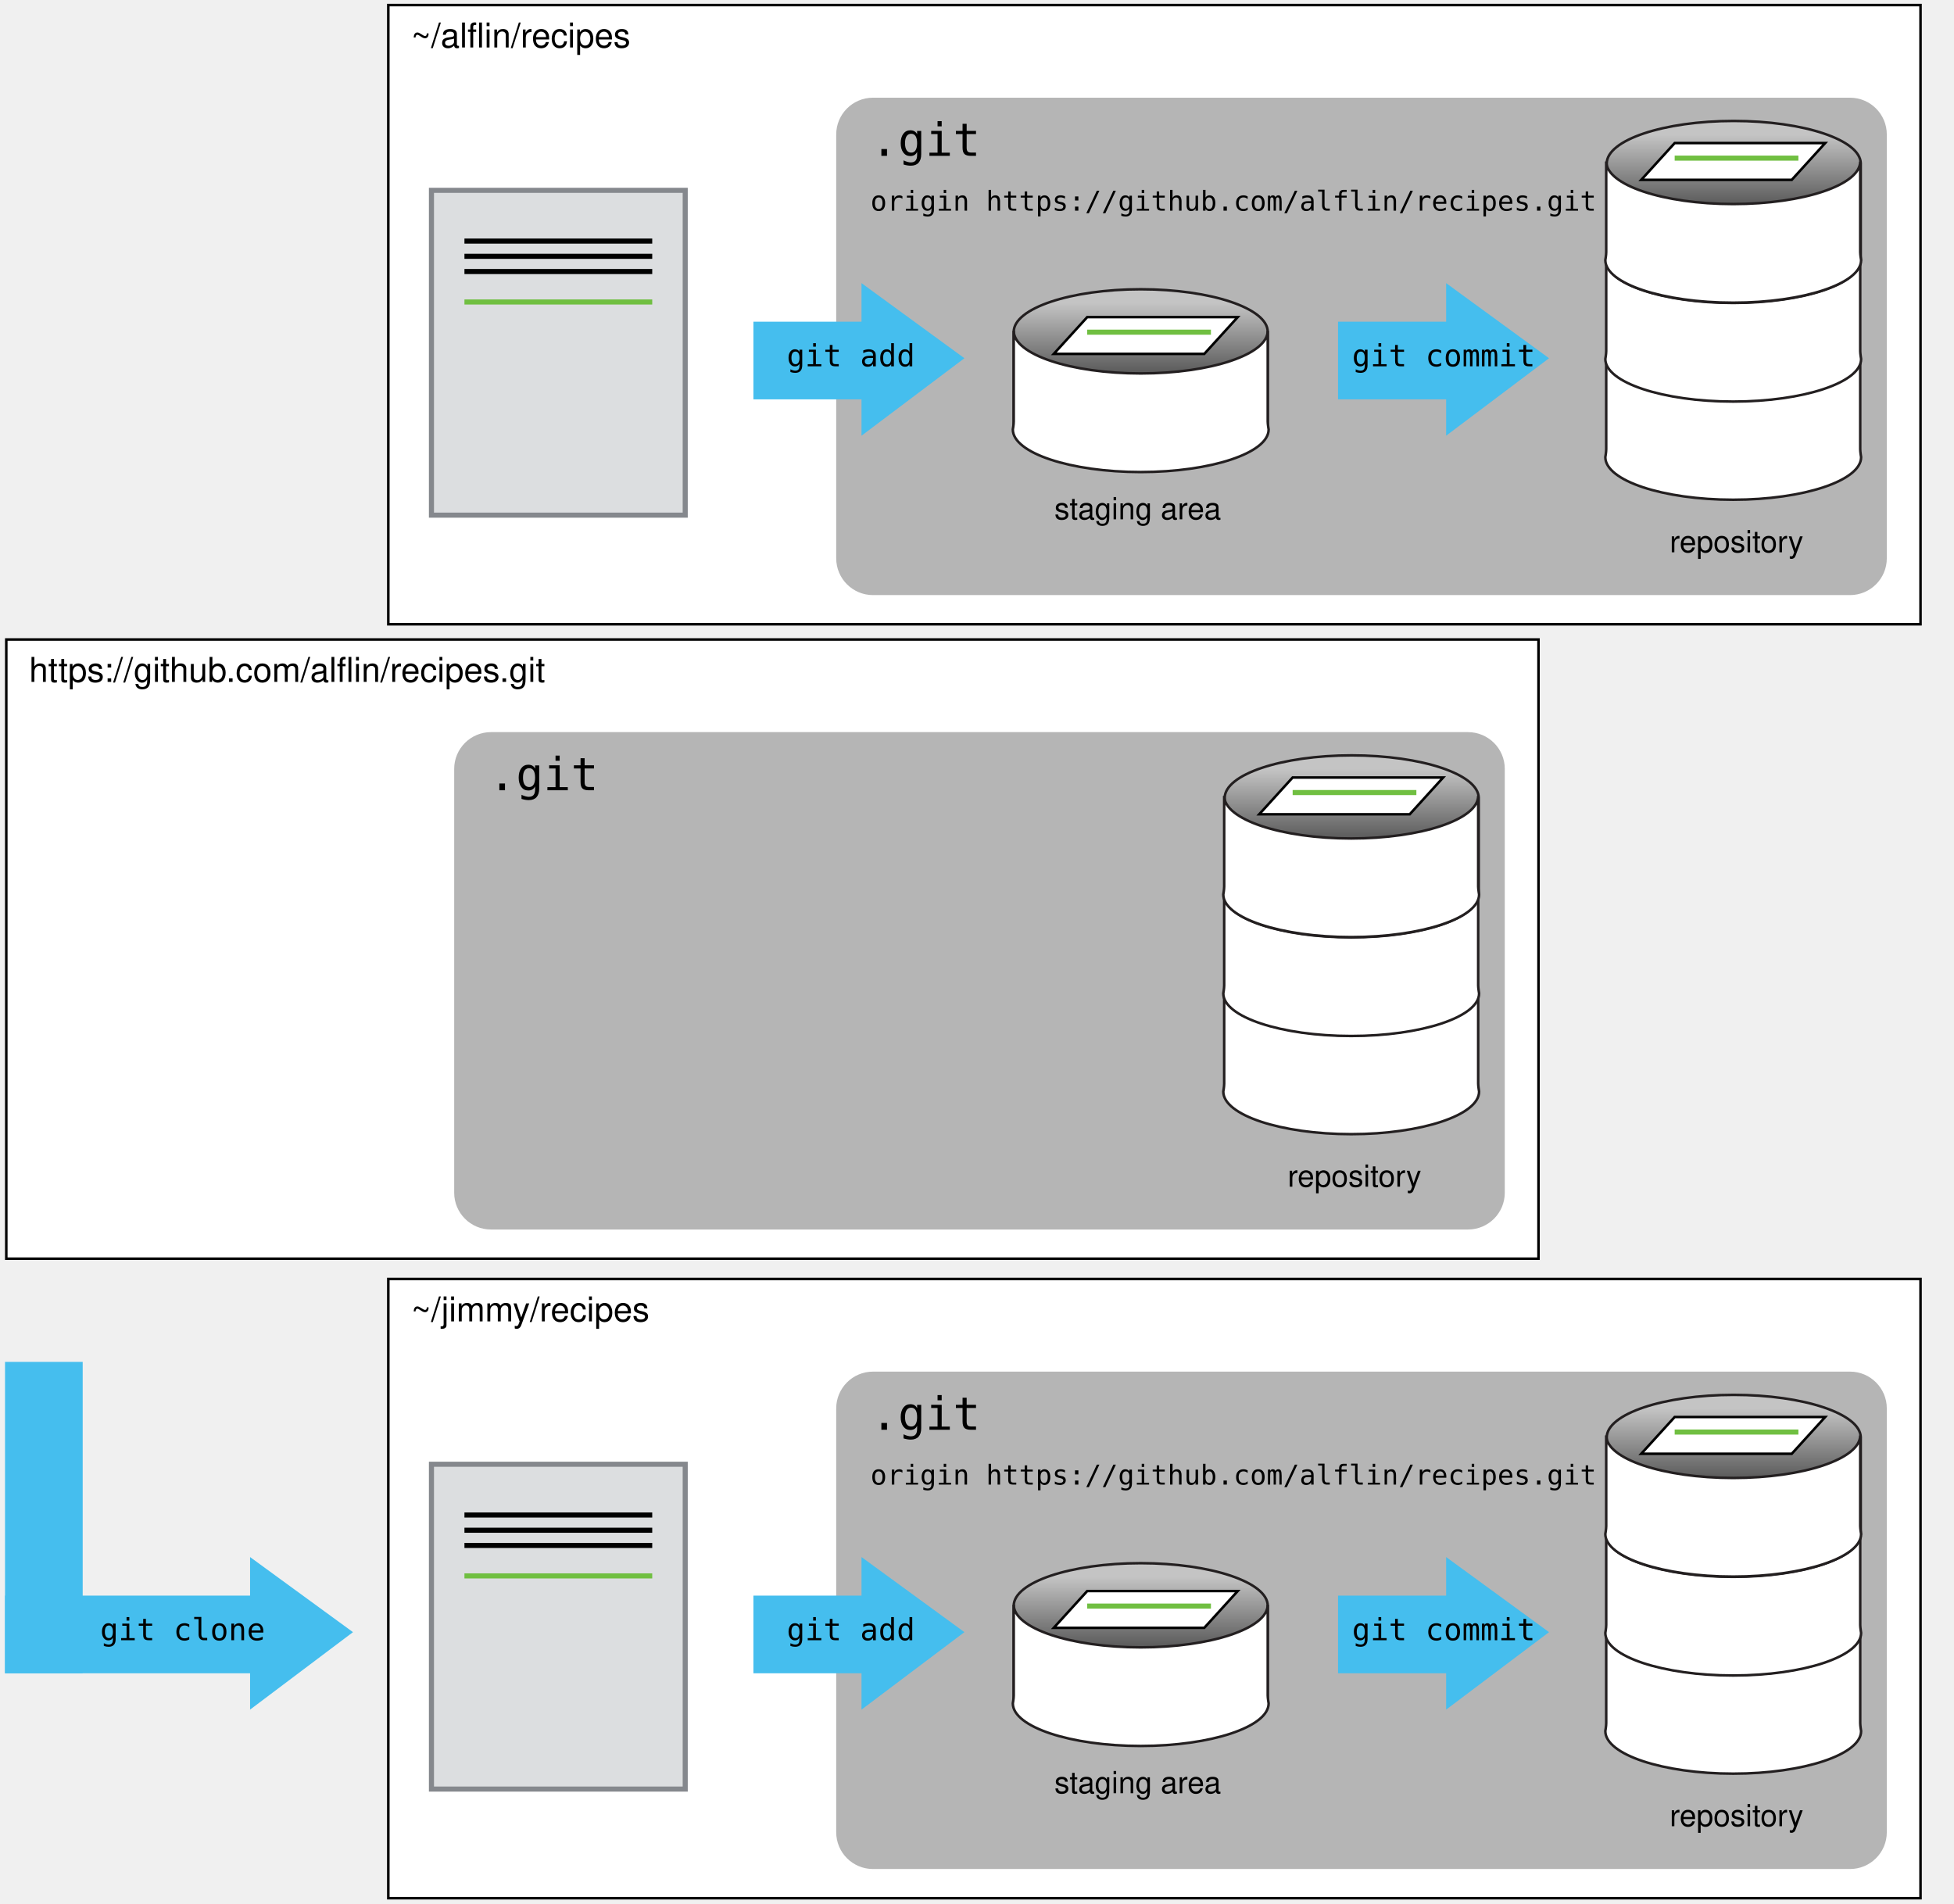
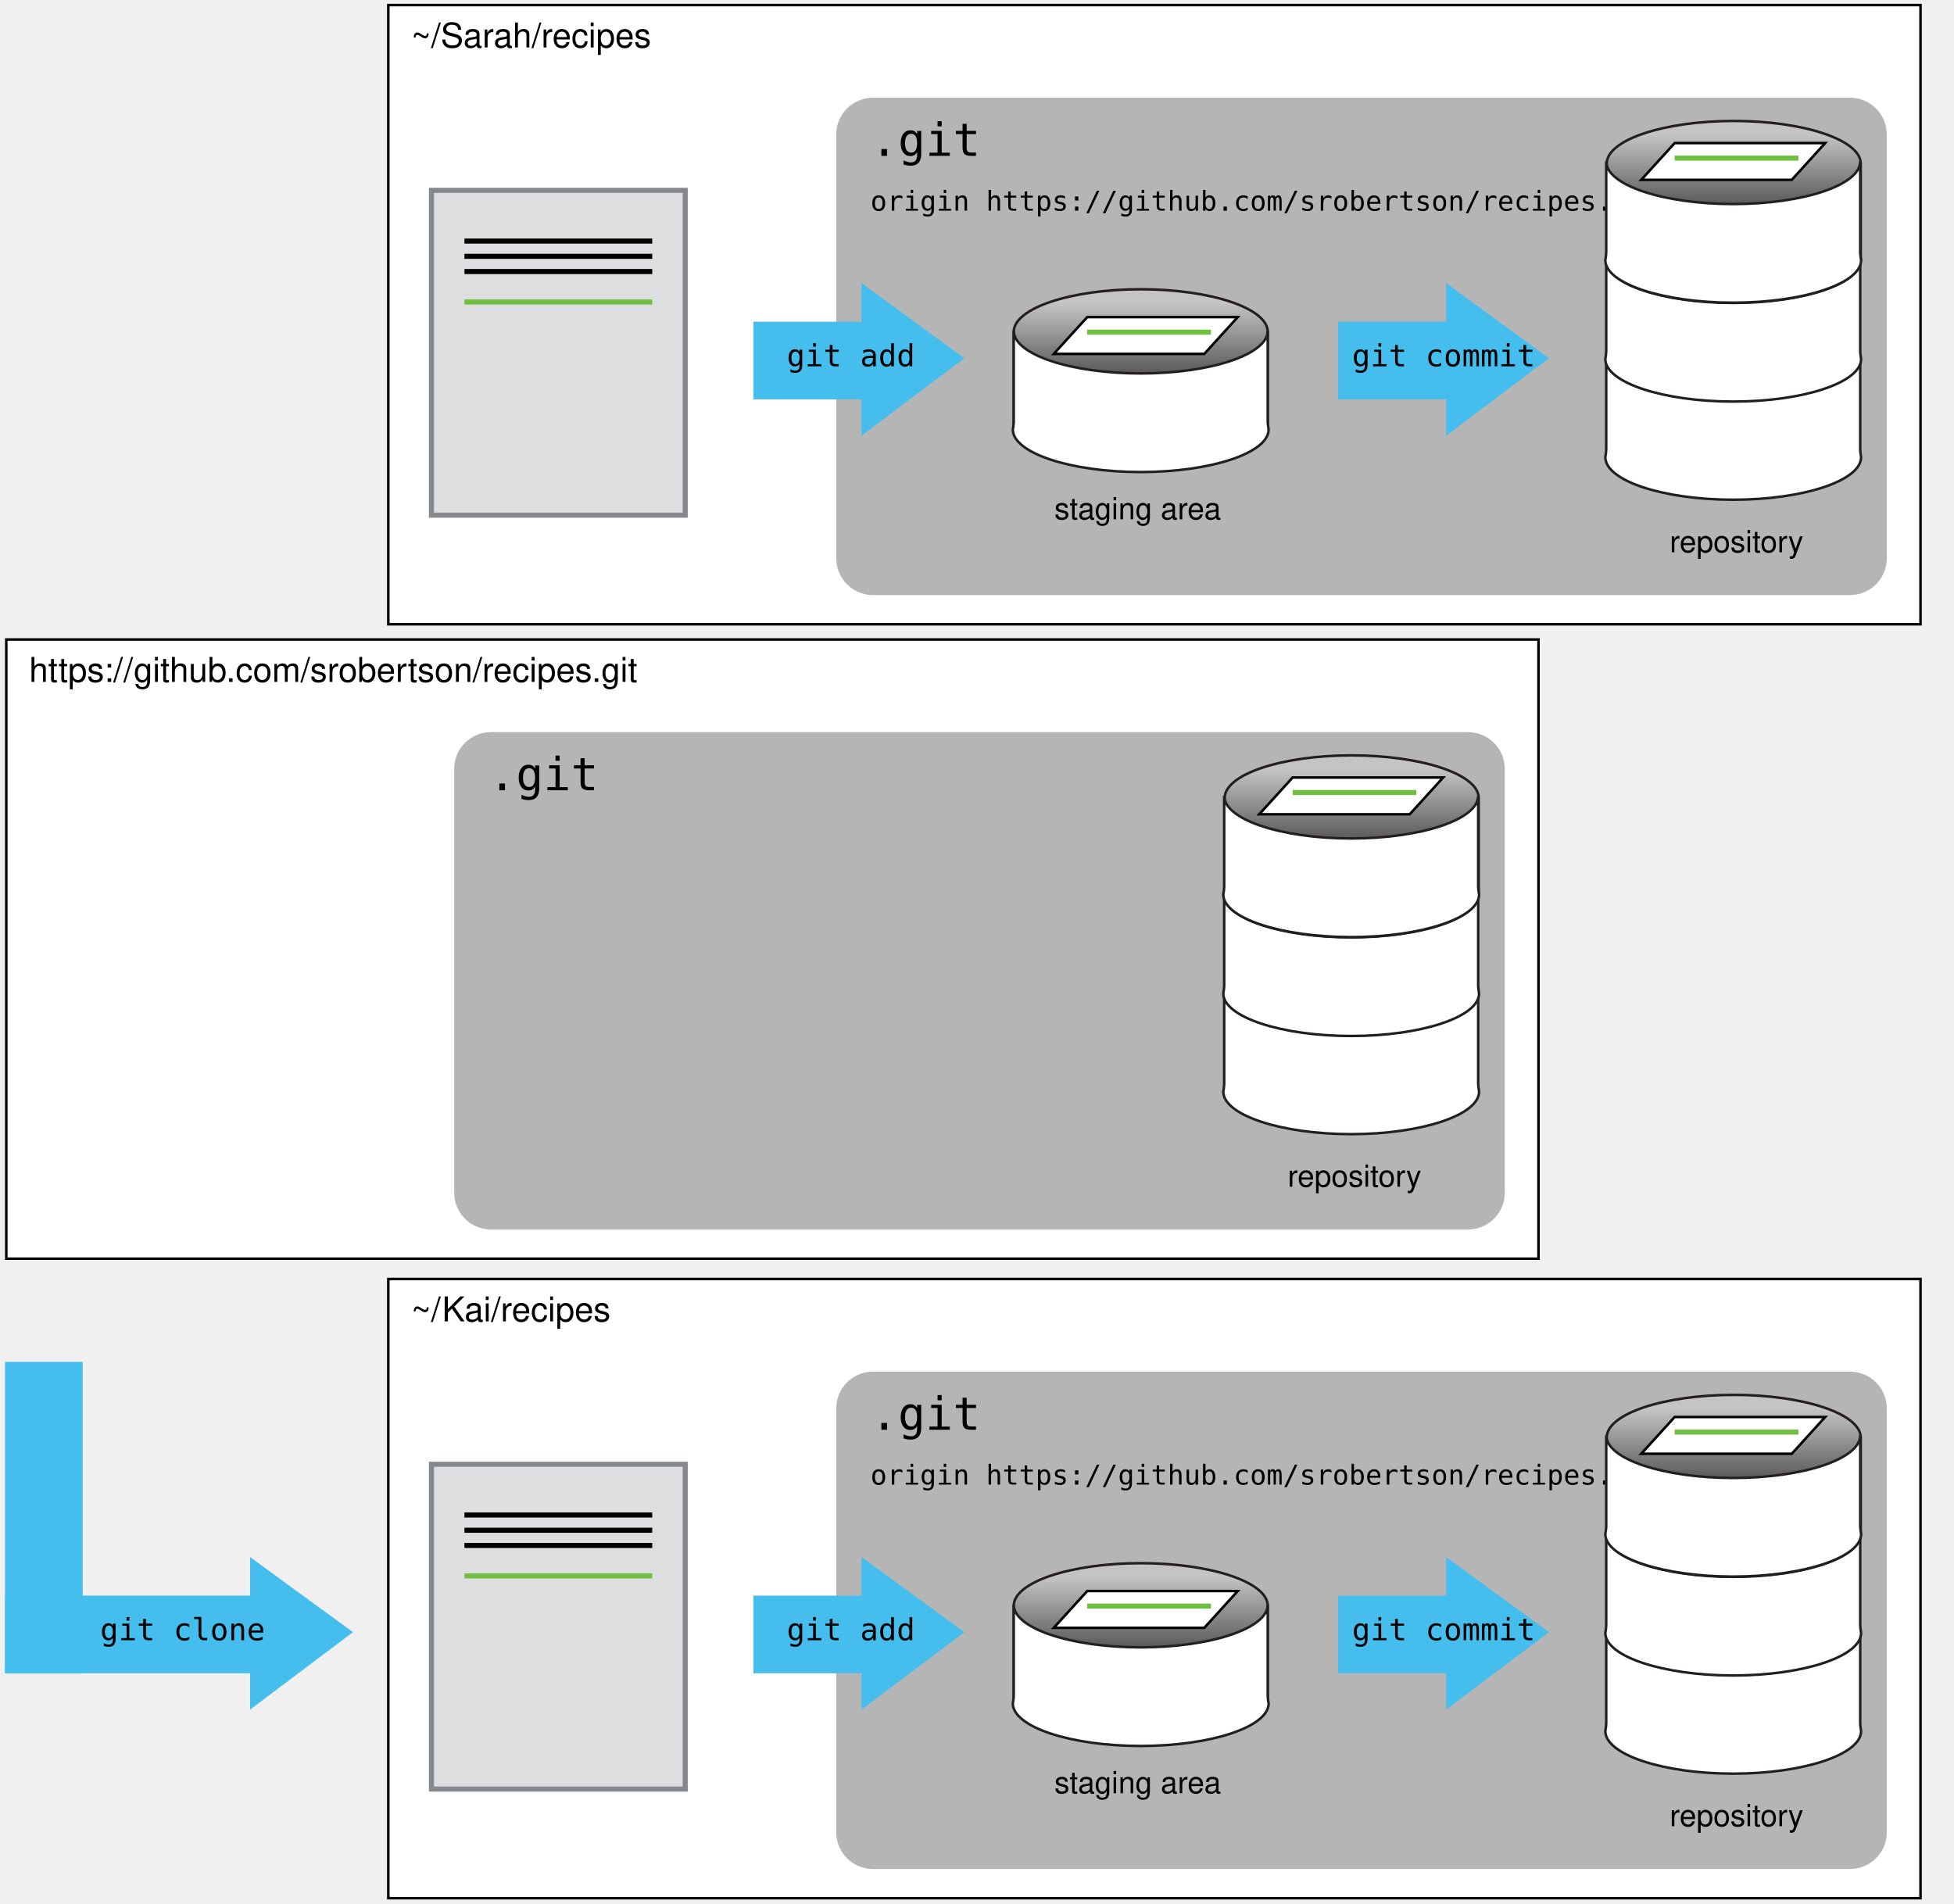
<svg xmlns="http://www.w3.org/2000/svg" xmlns:xlink="http://www.w3.org/1999/xlink" version="1.1" x="0px" y="0px" width="770" height="750" viewBox="0 0 770 750" enable-background="new 0 0 622 452" xml:space="preserve" id="svg4593">
  <defs id="defs4776">
    <linearGradient y2="363.473" x2="480.357" y1="334.872" x1="480.357" gradientUnits="userSpaceOnUse" id="SVGID_1_" gradientTransform="translate(279.4359,-47.97182)">
      <stop id="stop4613" style="stop-color:#C4C4C4" offset="0.098" />
      <stop id="stop4615" style="stop-color:#686868" offset="0.533" />
      <stop id="stop4617" style="stop-color:#000000" offset="1" />
    </linearGradient>
    <linearGradient xlink:href="#SVGID_3_" id="linearGradient5073" gradientUnits="userSpaceOnUse" x1="537.177" y1="57.66" x2="537.177" y2="112.913" />
    <linearGradient xlink:href="#SVGID_3_" id="linearGradient5457" gradientUnits="userSpaceOnUse" x1="537.177" y1="57.66" x2="537.177" y2="112.913" />
    <linearGradient xlink:href="#SVGID_2_" id="linearGradient10592" gradientUnits="userSpaceOnUse" x1="303.499" y1="123.986" x2="303.499" y2="179.235" />
    <linearGradient xlink:href="#SVGID_3_" id="linearGradient10594" gradientUnits="userSpaceOnUse" x1="537.177" y1="57.66" x2="537.177" y2="112.913" />
    <linearGradient xlink:href="#SVGID_2_" id="linearGradient10905" gradientUnits="userSpaceOnUse" x1="303.499" y1="123.986" x2="303.499" y2="179.235" />
  </defs>
  <text xml:space="preserve" style="font-style:normal;font-variant:normal;font-weight:normal;font-stretch:normal;font-size:12px;line-height:125%;font-family:Monospace;-inkscape-font-specification:Monospace;text-align:start;letter-spacing:0px;word-spacing:0px;writing-mode:lr-tb;text-anchor:start;fill:#000000;fill-opacity:1;stroke:none;stroke-width:1px;stroke-linecap:butt;stroke-linejoin:miter;stroke-opacity:1" x="720.692" y="35.841" id="text4930">
    <tspan id="tspan4932" x="720.692" y="35.841" />
  </text>
  <g id="g10741" transform="translate(4.5000001e-7,-1)">
    <g id="g10396">
      <rect style="fill:#ffffff;stroke:#000000;stroke-miterlimit:10" id="rect4596" height="244" width="603.785" stroke-miterlimit="10" y="3" x="153.02" />
      <g id="Layer_5" transform="translate(146.0202,-9)">
        <g id="g4654">
          <path stroke-miterlimit="10" d="m 598,63 c 0,-8.284 -6.716,-15 -15,-15 l -385,0 c -8.284,0 -15,6.716 -15,15 l 0,167 c 0,8.284 6.716,15 15,15 l 385,0 c 8.284,0 15,-6.716 15,-15 l 0,-167 z" id="path4656" style="fill:#b5b5b5;stroke:#ffffff;stroke-miterlimit:10" />
          <rect x="197" y="59" width="425" height="70.269" id="rect4658" style="fill:none" />
          <text transform="translate(197,71.4199)" id="text4660">
            <tspan x="0" y="0" font-size="18" id="tspan4662" style="font-size:18px;font-family:Consolas">.git</tspan>
-             <tspan x="0" y="21.6" font-size="10.8" id="tspan4664" style="font-size:10.8px;font-family:Consolas">origin https://github.com/alflin/recipes.git</tspan>
+             <tspan x="0" y="21.6" font-size="10.8" id="tspan4664" style="font-size:10.8px;font-family:Consolas">origin https://github.com/srobertson/recipes.git</tspan>
          </text>
        </g>
        <rect x="16" y="19" width="195.585" height="24.449" id="rect4666" style="fill:none" />
-         <text transform="translate(16,28.707)" font-size="13.5" id="text4668" style="font-size:13.5px;font-family:Helvetica">~/alflin/recipes</text>
+         <text transform="translate(16,28.707)" font-size="13.5" id="text4668" style="font-size:13.5px;font-family:Helvetica">~/Sarah/recipes</text>
      </g>
      <g id="Layer_1" transform="translate(146.0202,-9)">
        <g id="g4721">
          <rect x="24" y="85" width="100" height="128" id="rect4723" style="fill:#dcdee0" />
          <rect x="24" y="85" width="100" height="128" id="rect4725" style="fill:none;stroke:#85888d;stroke-width:2" />
          <line x1="37" y1="105" x2="111" y2="105" id="line4727" style="fill:none;stroke:#000000;stroke-width:2" />
          <line x1="37" y1="111" x2="111" y2="111" id="line4729" style="fill:none;stroke:#000000;stroke-width:2" />
          <line x1="37" y1="117" x2="111" y2="117" id="line4731" style="fill:none;stroke:#000000;stroke-width:2" />
          <line x1="37" y1="129" x2="111" y2="129" id="line4733" style="fill:none;stroke:#70bf41;stroke-width:2" />
        </g>
      </g>
      <rect style="fill:none" id="rect4742" height="14" width="52.743" y="137.069" x="310.02" />
      <g id="g5114" transform="translate(146.0202,-9)">
        <g id="g4736">
          <rect x="150.871" y="136.768" width="45.956" height="30.604" id="rect4738" style="fill:#45beee" />
          <polygon points="234.02,151.163 193.467,121.571 193.467,181.695 " id="polygon4740" style="fill:#45beee" />
        </g>
        <text y="154.35" x="164" font-size="12" id="text4744" style="font-size:12px;font-family:Consolas">git add</text>
      </g>
      <rect style="fill:none" id="rect4752" height="14" width="85.542" y="137.069" x="523" />
      <g id="g5108" transform="translate(146.0202,-9)">
        <g id="g4746">
          <rect x="381.251" y="136.768" width="45.956" height="30.604" id="rect4748" style="fill:#45beee" />
          <polygon points="464.399,151.163 423.847,121.571 423.847,181.695 " id="polygon4750" style="fill:#45beee" />
        </g>
        <text y="154.35" x="386.764" font-size="12" id="text4754" style="font-size:12px;font-family:Consolas">git commit</text>
      </g>
      <rect style="fill:none" id="rect4766" height="17" width="147" y="197" x="375.02" />
      <g id="g5093" transform="translate(146.0202,-9)">
        <g id="Layer_3">
          <g id="g4671">
            <linearGradient y2="179.235" x2="303.499" y1="123.986" x1="303.499" gradientUnits="userSpaceOnUse" id="SVGID_2_">
              <stop id="stop4674" style="stop-color:#C4C4C4" offset="0.098" />
              <stop id="stop4676" style="stop-color:#686868" offset="0.533" />
              <stop id="stop4678" style="stop-color:#000000" offset="1" />
            </linearGradient>
            <path id="path4680" d="m 253.453,178.205 c 0,-9.264 22.404,-16.777 50.047,-16.777 27.643,0 50.045,7.514 50.045,16.777 l 0,1.029 c 0,0 0,-2.115 0,-3.117 0,-1.007 0,-35.745 0,-35.745 l 0,0.394 c 0,-9.27 -22.402,-16.78 -50.045,-16.78 -27.643,0 -50.047,7.51 -50.047,16.78 l 0,-0.394 c 0,0 0,34.519 0,35.733 0,1.205 0,3.129 0,3.129 l 0,-1.029 z" stroke-miterlimit="10" style="fill:url(#linearGradient10905);stroke:#231f20;stroke-miterlimit:10" />
            <g id="g4682">
              <path id="path4684" d="m 353.545,140.373 c 0,0 0,34.738 0,35.745 0,1.002 0.355,3.117 0.355,3.117 0,9.27 -22.758,16.779 -50.4,16.779 -27.642,0 -50.4,-7.51 -50.4,-16.779 0,0 0.354,-1.924 0.354,-3.129 0,-1.214 0,-35.733 0,-35.733 0,9.274 22.404,16.785 50.047,16.785 27.643,0 50.044,-7.511 50.044,-16.785 z" stroke-miterlimit="10" style="fill:#ffffff;stroke:#231f20;stroke-miterlimit:10" />
            </g>
          </g>
          <g id="g4686">
            <polygon id="polygon4688" points="341.719,134.965 282.411,134.965 269.235,149.459 328.542,149.459 " stroke-miterlimit="10" style="fill:#ffffff;stroke:#000000;stroke-miterlimit:10" />
            <line id="line4690" y2="140.894" x2="331.165" y1="140.894" x1="282.411" style="fill:none;stroke:#70bf41;stroke-width:2" />
          </g>
        </g>
        <text y="214.628" x="269.477" font-size="12" id="text4768" style="font-size:12px;font-family:Helvetica">staging area</text>
      </g>
      <rect style="fill:none" id="rect4770" height="17" width="147" y="210" x="610.805" />
      <g id="g5075" transform="translate(146.0202,-9)">
        <g id="Layer_4">
          <linearGradient y2="112.913" x2="537.177" y1="57.66" x1="537.177" gradientUnits="userSpaceOnUse" id="SVGID_3_">
            <stop id="stop4694" style="stop-color:#C4C4C4" offset="0.098" />
            <stop id="stop4696" style="stop-color:#686868" offset="0.533" />
            <stop id="stop4698" style="stop-color:#000000" offset="1" />
          </linearGradient>
          <path id="path4700" d="m 487.13,111.882 c 0,-9.268 22.407,-16.781 50.047,-16.781 27.641,0 50.047,7.513 50.047,16.781 l 0,1.03 c 0,0 0,-2.118 0,-3.121 0,-1.003 0,-35.739 0,-35.739 l 0,0.388 c 0,-9.268 -22.406,-16.781 -50.047,-16.781 -27.64,0 -50.047,7.513 -50.047,16.781 l 0,-0.388 c 0,0 0,34.519 0,35.728 0,1.209 0,3.132 0,3.132 l 0,-1.03 z" stroke-miterlimit="10" style="fill:url(#linearGradient5457);stroke:#231f20;stroke-miterlimit:10" />
          <g id="g4702">
            <path id="path4704" d="m 587.021,151.283 c 0,0 0,34.738 0,35.74 0,1.002 0.354,3.121 0.354,3.121 0,9.268 -22.76,16.779 -50.4,16.779 -27.64,0 -50.399,-7.512 -50.399,-16.779 0,0 0.353,-1.924 0.353,-3.133 0,-1.209 0,-35.729 0,-35.729 0,9.268 22.407,16.781 50.047,16.781 27.638,0.001 50.045,-7.512 50.045,-16.78 z" stroke-miterlimit="10" style="fill:#ffffff;stroke:#231f20;stroke-miterlimit:10" />
          </g>
          <g id="g4706">
            <path id="path4708" d="m 587.021,112.601 c 0,0 0,34.736 0,35.739 0,1.002 0.354,3.121 0.354,3.121 0,9.268 -22.76,16.779 -50.4,16.779 -27.64,0 -50.399,-7.512 -50.399,-16.779 0,0 0.353,-1.923 0.353,-3.132 0,-1.209 0,-35.728 0,-35.728 0,9.268 22.407,16.78 50.047,16.78 27.638,0 50.045,-7.512 50.045,-16.78 z" stroke-miterlimit="10" style="fill:#ffffff;stroke:#231f20;stroke-miterlimit:10" />
          </g>
          <g id="g4710">
            <path id="path4712" d="m 587.021,73.628 c 0,0 0,34.737 0,35.739 0,1.002 0.354,3.12 0.354,3.12 0,9.269 -22.76,16.781 -50.4,16.781 -27.64,0 -50.399,-7.513 -50.399,-16.781 0,0 0.353,-1.922 0.353,-3.131 0,-1.209 0,-35.728 0,-35.728 0,9.268 22.407,16.78 50.047,16.78 27.638,0.001 50.045,-7.512 50.045,-16.78 z" stroke-miterlimit="10" style="fill:#ffffff;stroke:#231f20;stroke-miterlimit:10" />
          </g>
          <g id="g4714">
            <polygon id="polygon4716" points="573.216,66.381 513.908,66.381 500.732,80.875 560.039,80.875 " stroke-miterlimit="10" style="fill:#ffffff;stroke:#000000;stroke-miterlimit:10" />
            <line id="line4718" y2="72.311" x2="562.662" y1="72.311" x1="513.908" style="fill:none;stroke:#70bf41;stroke-width:2" />
          </g>
        </g>
        <text y="227.628" x="511.941" font-size="12" id="text4772" style="font-size:12px;font-family:Helvetica">repository</text>
      </g>
      <rect x="610.805" y="210" width="147" height="17" id="rect4977" style="fill:none" />
    </g>
    <g transform="translate(-4.520231,-9)" id="g5196">
      <rect x="7" y="262" stroke-miterlimit="10" width="603.785" height="244" id="rect4811" style="fill:#ffffff;stroke:#000000;stroke-miterlimit:10" />
      <path id="path4817" d="m 598,313 c 0,-8.284 -6.716,-15 -15,-15 l -385,0 c -8.284,0 -15,6.716 -15,15 l 0,167 c 0,8.284 6.716,15 15,15 l 385,0 c 8.284,0 15,-6.716 15,-15 l 0,-167 z" stroke-miterlimit="10" style="fill:#b5b5b5;stroke:#ffffff;stroke-miterlimit:10" />
      <rect id="rect4819" height="70.269" width="425" y="309" x="197" style="fill:none" />
      <text id="text4821" x="197" y="321.42">
        <tspan id="tspan4823" font-size="18" y="321.42" x="197" style="font-size:18px;font-family:Consolas">.git</tspan>
        <tspan id="tspan4825" font-size="10.8" y="343.02" x="197" style="font-size:10.8px;font-family:Consolas" />
      </text>
      <rect style="fill:none" x="16" y="269" width="195.585" height="24.449" id="rect4827" />
-       <text style="font-size:13.5px;font-family:Helvetica" font-size="13.5" id="text4829" x="16" y="278.707">https://github.com/alflin/recipes.git</text>
+       <text style="font-size:13.5px;font-family:Helvetica" font-size="13.5" id="text4829" x="16" y="278.707">https://github.com/srobertson/recipes.git</text>
      <g id="g5055" transform="translate(0,250)">
        <g id="g5023">
          <linearGradient id="linearGradient5025" gradientUnits="userSpaceOnUse" x1="537.177" y1="57.66" x2="537.177" y2="112.913">
            <stop offset="0.098" style="stop-color:#C4C4C4" id="stop5027" />
            <stop offset="0.533" style="stop-color:#686868" id="stop5029" />
            <stop offset="1" style="stop-color:#000000" id="stop5031" />
          </linearGradient>
          <path stroke-miterlimit="10" d="m 487.13,111.882 c 0,-9.268 22.407,-16.781 50.047,-16.781 27.641,0 50.047,7.513 50.047,16.781 l 0,1.03 c 0,0 0,-2.118 0,-3.121 0,-1.003 0,-35.739 0,-35.739 l 0,0.388 c 0,-9.268 -22.406,-16.781 -50.047,-16.781 -27.64,0 -50.047,7.513 -50.047,16.781 l 0,-0.388 c 0,0 0,34.519 0,35.728 0,1.209 0,3.132 0,3.132 l 0,-1.03 z" id="path5033" style="fill:url(#linearGradient5073);stroke:#231f20;stroke-miterlimit:10" />
          <g id="g5035">
            <path stroke-miterlimit="10" d="m 587.021,151.283 c 0,0 0,34.738 0,35.74 0,1.002 0.354,3.121 0.354,3.121 0,9.268 -22.76,16.779 -50.4,16.779 -27.64,0 -50.399,-7.512 -50.399,-16.779 0,0 0.353,-1.924 0.353,-3.133 0,-1.209 0,-35.729 0,-35.729 0,9.268 22.407,16.781 50.047,16.781 27.638,0.001 50.045,-7.512 50.045,-16.78 z" id="path5037" style="fill:#ffffff;stroke:#231f20;stroke-miterlimit:10" />
          </g>
          <g id="g5039">
            <path stroke-miterlimit="10" d="m 587.021,112.601 c 0,0 0,34.736 0,35.739 0,1.002 0.354,3.121 0.354,3.121 0,9.268 -22.76,16.779 -50.4,16.779 -27.64,0 -50.399,-7.512 -50.399,-16.779 0,0 0.353,-1.923 0.353,-3.132 0,-1.209 0,-35.728 0,-35.728 0,9.268 22.407,16.78 50.047,16.78 27.638,0 50.045,-7.512 50.045,-16.78 z" id="path5041" style="fill:#ffffff;stroke:#231f20;stroke-miterlimit:10" />
          </g>
          <g id="g5043">
            <path stroke-miterlimit="10" d="m 587.021,73.628 c 0,0 0,34.737 0,35.739 0,1.002 0.354,3.12 0.354,3.12 0,9.269 -22.76,16.781 -50.4,16.781 -27.64,0 -50.399,-7.513 -50.399,-16.781 0,0 0.353,-1.922 0.353,-3.131 0,-1.209 0,-35.728 0,-35.728 0,9.268 22.407,16.78 50.047,16.78 27.638,0.001 50.045,-7.512 50.045,-16.78 z" id="path5045" style="fill:#ffffff;stroke:#231f20;stroke-miterlimit:10" />
          </g>
          <g id="g5047">
            <polygon stroke-miterlimit="10" points="513.908,66.381 500.732,80.875 560.039,80.875 573.216,66.381 " id="polygon5049" style="fill:#ffffff;stroke:#000000;stroke-miterlimit:10" />
            <line x1="513.908" y1="72.311" x2="562.662" y2="72.311" id="line5051" style="fill:none;stroke:#70bf41;stroke-width:2" />
          </g>
        </g>
        <text style="font-size:12px;font-family:Helvetica" id="text5053" font-size="12" x="511.941" y="227.628">repository</text>
      </g>
      <rect style="fill:none" id="rect4762" height="14" width="165.548" transform="matrix(0.9804651,0.196693,-0.196693,0.9804651,0,0)" y="272.824" x="200.719" />
    </g>
    <g id="g10670">
      <g id="g10664">
        <rect style="fill:#45beee" id="rect5294" height="30.604" width="122.711" y="-32.584" x="537.661" transform="matrix(0,1,-1,0,0,0)" />
        <rect x="1.98" y="629.768" width="99.924" height="30.604" id="rect5124" style="fill:#45beee" />
        <polygon transform="translate(-325.3029,493)" points="464.399,151.163 423.847,121.571 423.847,181.695 " id="polygon5126" style="fill:#45beee" />
        <text style="font-size:12px;font-family:Consolas" id="text5128" font-size="12" x="39.461" y="647.35">git clone</text>
      </g>
      <rect x="153.02" y="505" stroke-miterlimit="10" width="603.785" height="244" id="rect10464" style="fill:#ffffff;stroke:#000000;stroke-miterlimit:10" />
      <g transform="translate(146.0202,493)" id="g10466">
        <g id="g10468">
          <path style="fill:#b5b5b5;stroke:#ffffff;stroke-miterlimit:10" id="path10470" d="m 598,63 c 0,-8.284 -6.716,-15 -15,-15 l -385,0 c -8.284,0 -15,6.716 -15,15 l 0,167 c 0,8.284 6.716,15 15,15 l 385,0 c 8.284,0 15,-6.716 15,-15 l 0,-167 z" stroke-miterlimit="10" />
          <rect style="fill:none" id="rect10472" height="70.269" width="425" y="59" x="197" />
          <text id="text10474" transform="translate(197,71.4199)">
            <tspan style="font-size:18px;font-family:Consolas" id="tspan10476" font-size="18" y="0" x="0">.git</tspan>
-             <tspan style="font-size:10.8px;font-family:Consolas" id="tspan10478" font-size="10.8" y="21.6" x="0">origin https://github.com/alflin/recipes.git</tspan>
+             <tspan style="font-size:10.8px;font-family:Consolas" id="tspan10478" font-size="10.8" y="21.6" x="0">origin https://github.com/srobertson/recipes.git</tspan>
          </text>
        </g>
        <rect style="fill:none" id="rect10480" height="24.449" width="195.585" y="19" x="16" />
-         <text style="font-size:13.5px;font-family:Helvetica" id="text10482" font-size="13.5" transform="translate(16,28.707)">~/jimmy/recipes</text>
+         <text style="font-size:13.5px;font-family:Helvetica" id="text10482" font-size="13.5" transform="translate(16,28.707)">~/Kai/recipes</text>
      </g>
      <g transform="translate(146.0202,493)" id="g10484">
        <g id="g10486">
          <rect style="fill:#dcdee0" id="rect10488" height="128" width="100" y="85" x="24" />
          <rect style="fill:none;stroke:#85888d;stroke-width:2" id="rect10490" height="128" width="100" y="85" x="24" />
          <line style="fill:none;stroke:#000000;stroke-width:2" id="line10492" y2="105" x2="111" y1="105" x1="37" />
          <line style="fill:none;stroke:#000000;stroke-width:2" id="line10494" y2="111" x2="111" y1="111" x1="37" />
          <line style="fill:none;stroke:#000000;stroke-width:2" id="line10496" y2="117" x2="111" y1="117" x1="37" />
          <line style="fill:none;stroke:#70bf41;stroke-width:2" id="line10498" y2="129" x2="111" y1="129" x1="37" />
        </g>
      </g>
      <rect x="310.02" y="639.069" width="52.743" height="14" id="rect10500" style="fill:none" />
      <g transform="translate(146.0202,493)" id="g10502">
        <g id="g10504">
          <rect style="fill:#45beee" id="rect10506" height="30.604" width="45.956" y="136.768" x="150.871" />
          <polygon style="fill:#45beee" id="polygon10508" points="193.467,121.571 193.467,181.695 234.02,151.163 " />
        </g>
        <text style="font-size:12px;font-family:Consolas" id="text10510" font-size="12" x="164" y="154.35">git add</text>
      </g>
      <rect x="523" y="639.069" width="85.542" height="14" id="rect10512" style="fill:none" />
      <g transform="translate(146.0202,493)" id="g10514">
        <g id="g10516">
          <rect style="fill:#45beee" id="rect10518" height="30.604" width="45.956" y="136.768" x="381.251" />
          <polygon style="fill:#45beee" id="polygon10520" points="423.847,121.571 423.847,181.695 464.399,151.163 " />
        </g>
        <text style="font-size:12px;font-family:Consolas" id="text10522" font-size="12" x="386.764" y="154.35">git commit</text>
      </g>
      <rect x="375.02" y="699" width="147" height="17" id="rect10524" style="fill:none" />
      <g transform="translate(146.0202,493)" id="g10526">
        <g id="g10528">
          <g id="g10530">
            <linearGradient id="linearGradient10532" gradientUnits="userSpaceOnUse" x1="303.499" y1="123.986" x2="303.499" y2="179.235">
              <stop offset="0.098" style="stop-color:#C4C4C4" id="stop10534" />
              <stop offset="0.533" style="stop-color:#686868" id="stop10536" />
              <stop offset="1" style="stop-color:#000000" id="stop10538" />
            </linearGradient>
            <path style="fill:url(#linearGradient10592);stroke:#231f20;stroke-miterlimit:10" stroke-miterlimit="10" d="m 253.453,178.205 c 0,-9.264 22.404,-16.777 50.047,-16.777 27.643,0 50.045,7.514 50.045,16.777 l 0,1.029 c 0,0 0,-2.115 0,-3.117 0,-1.007 0,-35.745 0,-35.745 l 0,0.394 c 0,-9.27 -22.402,-16.78 -50.045,-16.78 -27.643,0 -50.047,7.51 -50.047,16.78 l 0,-0.394 c 0,0 0,34.519 0,35.733 0,1.205 0,3.129 0,3.129 l 0,-1.029 z" id="path10540" />
            <g id="g10542">
              <path style="fill:#ffffff;stroke:#231f20;stroke-miterlimit:10" stroke-miterlimit="10" d="m 353.545,140.373 c 0,0 0,34.738 0,35.745 0,1.002 0.355,3.117 0.355,3.117 0,9.27 -22.758,16.779 -50.4,16.779 -27.642,0 -50.4,-7.51 -50.4,-16.779 0,0 0.354,-1.924 0.354,-3.129 0,-1.214 0,-35.733 0,-35.733 0,9.274 22.404,16.785 50.047,16.785 27.643,0 50.044,-7.511 50.044,-16.785 z" id="path10544" />
            </g>
          </g>
          <g id="g10546">
            <polygon style="fill:#ffffff;stroke:#000000;stroke-miterlimit:10" stroke-miterlimit="10" points="282.411,134.965 269.235,149.459 328.542,149.459 341.719,134.965 " id="polygon10548" />
            <line style="fill:none;stroke:#70bf41;stroke-width:2" x1="282.411" y1="140.894" x2="331.165" y2="140.894" id="line10550" />
          </g>
        </g>
        <text style="font-size:12px;font-family:Helvetica" id="text10552" font-size="12" x="269.477" y="214.628">staging area</text>
      </g>
      <rect x="610.805" y="712" width="147" height="17" id="rect10554" style="fill:none" />
      <g transform="translate(146.0202,493)" id="g10556">
        <g id="g10558">
          <linearGradient id="linearGradient10560" gradientUnits="userSpaceOnUse" x1="537.177" y1="57.66" x2="537.177" y2="112.913">
            <stop offset="0.098" style="stop-color:#C4C4C4" id="stop10562" />
            <stop offset="0.533" style="stop-color:#686868" id="stop10564" />
            <stop offset="1" style="stop-color:#000000" id="stop10566" />
          </linearGradient>
          <path style="fill:url(#linearGradient10594);stroke:#231f20;stroke-miterlimit:10" stroke-miterlimit="10" d="m 487.13,111.882 c 0,-9.268 22.407,-16.781 50.047,-16.781 27.641,0 50.047,7.513 50.047,16.781 l 0,1.03 c 0,0 0,-2.118 0,-3.121 0,-1.003 0,-35.739 0,-35.739 l 0,0.388 c 0,-9.268 -22.406,-16.781 -50.047,-16.781 -27.64,0 -50.047,7.513 -50.047,16.781 l 0,-0.388 c 0,0 0,34.519 0,35.728 0,1.209 0,3.132 0,3.132 l 0,-1.03 z" id="path10568" />
          <g id="g10570">
            <path style="fill:#ffffff;stroke:#231f20;stroke-miterlimit:10" stroke-miterlimit="10" d="m 587.021,151.283 c 0,0 0,34.738 0,35.74 0,1.002 0.354,3.121 0.354,3.121 0,9.268 -22.76,16.779 -50.4,16.779 -27.64,0 -50.399,-7.512 -50.399,-16.779 0,0 0.353,-1.924 0.353,-3.133 0,-1.209 0,-35.729 0,-35.729 0,9.268 22.407,16.781 50.047,16.781 27.638,0.001 50.045,-7.512 50.045,-16.78 z" id="path10572" />
          </g>
          <g id="g10574">
            <path style="fill:#ffffff;stroke:#231f20;stroke-miterlimit:10" stroke-miterlimit="10" d="m 587.021,112.601 c 0,0 0,34.736 0,35.739 0,1.002 0.354,3.121 0.354,3.121 0,9.268 -22.76,16.779 -50.4,16.779 -27.64,0 -50.399,-7.512 -50.399,-16.779 0,0 0.353,-1.923 0.353,-3.132 0,-1.209 0,-35.728 0,-35.728 0,9.268 22.407,16.78 50.047,16.78 27.638,0 50.045,-7.512 50.045,-16.78 z" id="path10576" />
          </g>
          <g id="g10578">
            <path style="fill:#ffffff;stroke:#231f20;stroke-miterlimit:10" stroke-miterlimit="10" d="m 587.021,73.628 c 0,0 0,34.737 0,35.739 0,1.002 0.354,3.12 0.354,3.12 0,9.269 -22.76,16.781 -50.4,16.781 -27.64,0 -50.399,-7.513 -50.399,-16.781 0,0 0.353,-1.922 0.353,-3.131 0,-1.209 0,-35.728 0,-35.728 0,9.268 22.407,16.78 50.047,16.78 27.638,0.001 50.045,-7.512 50.045,-16.78 z" id="path10580" />
          </g>
          <g id="g10582">
            <polygon style="fill:#ffffff;stroke:#000000;stroke-miterlimit:10" stroke-miterlimit="10" points="513.908,66.381 500.732,80.875 560.039,80.875 573.216,66.381 " id="polygon10584" />
            <line style="fill:none;stroke:#70bf41;stroke-width:2" x1="513.908" y1="72.311" x2="562.662" y2="72.311" id="line10586" />
          </g>
        </g>
        <text style="font-size:12px;font-family:Helvetica" id="text10588" font-size="12" x="511.941" y="227.628">repository</text>
      </g>
      <rect style="fill:none" id="rect10590" height="17" width="147" y="712" x="610.805" />
    </g>
  </g>
</svg>
